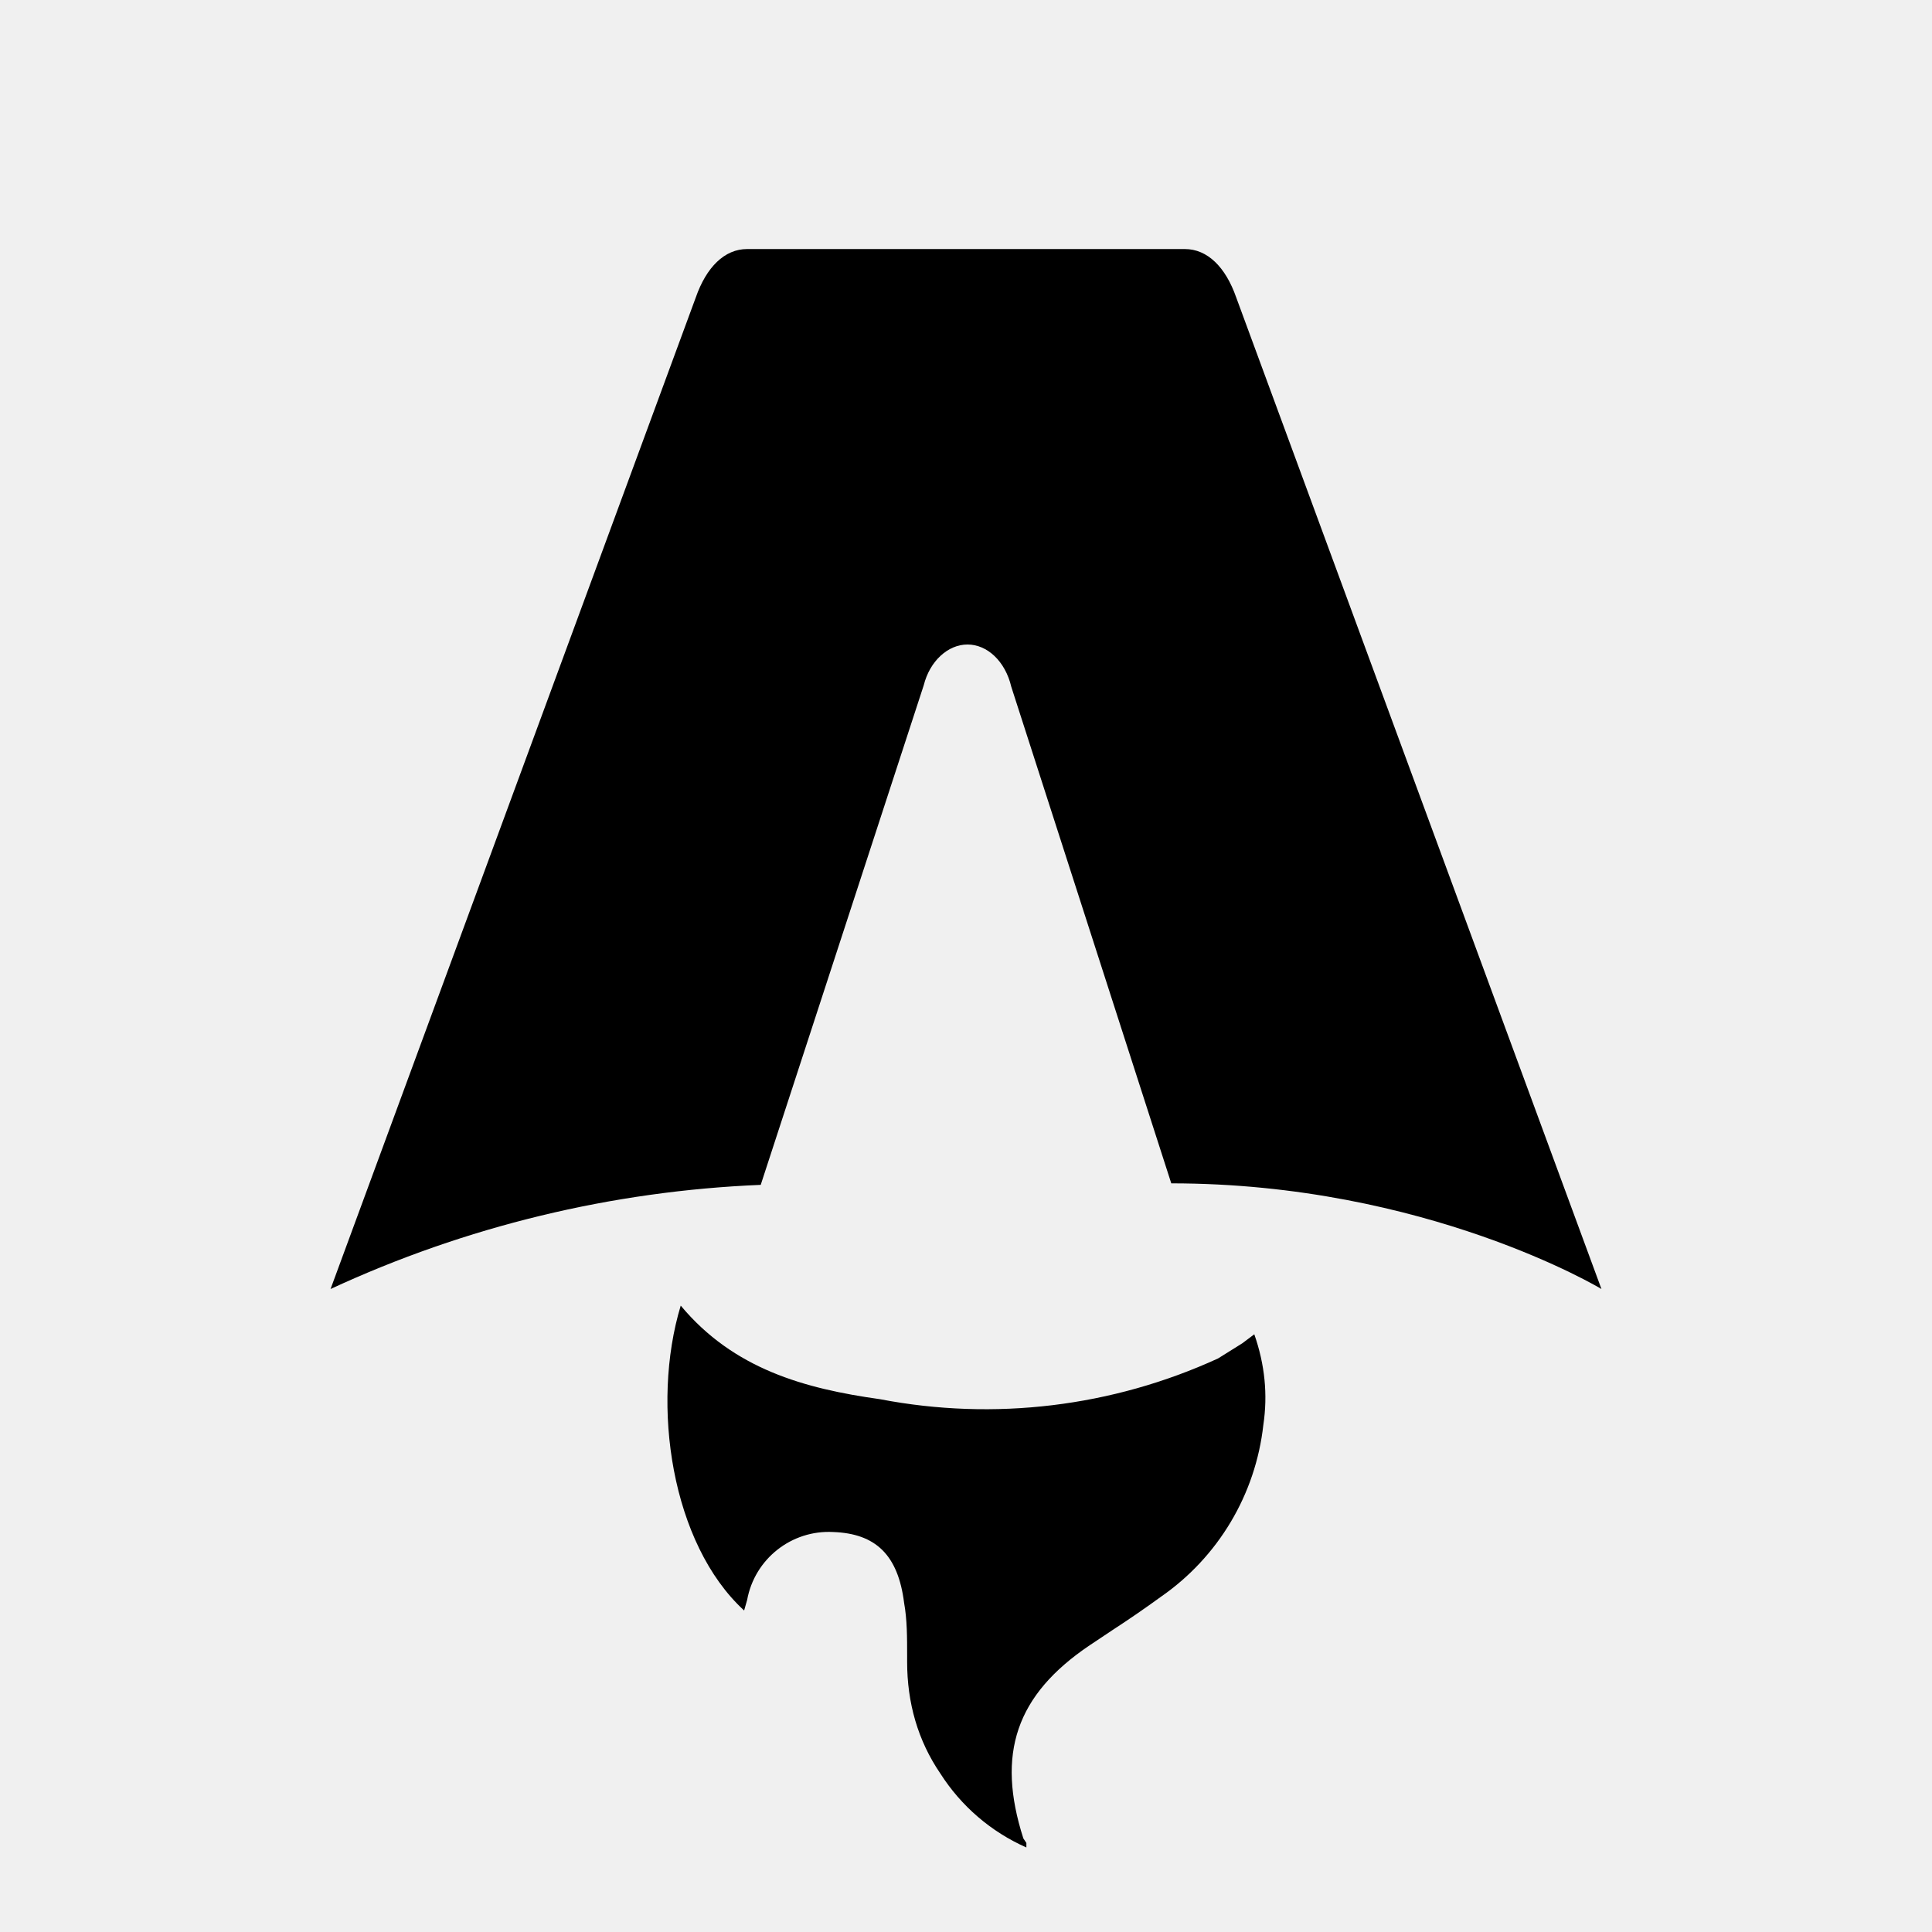
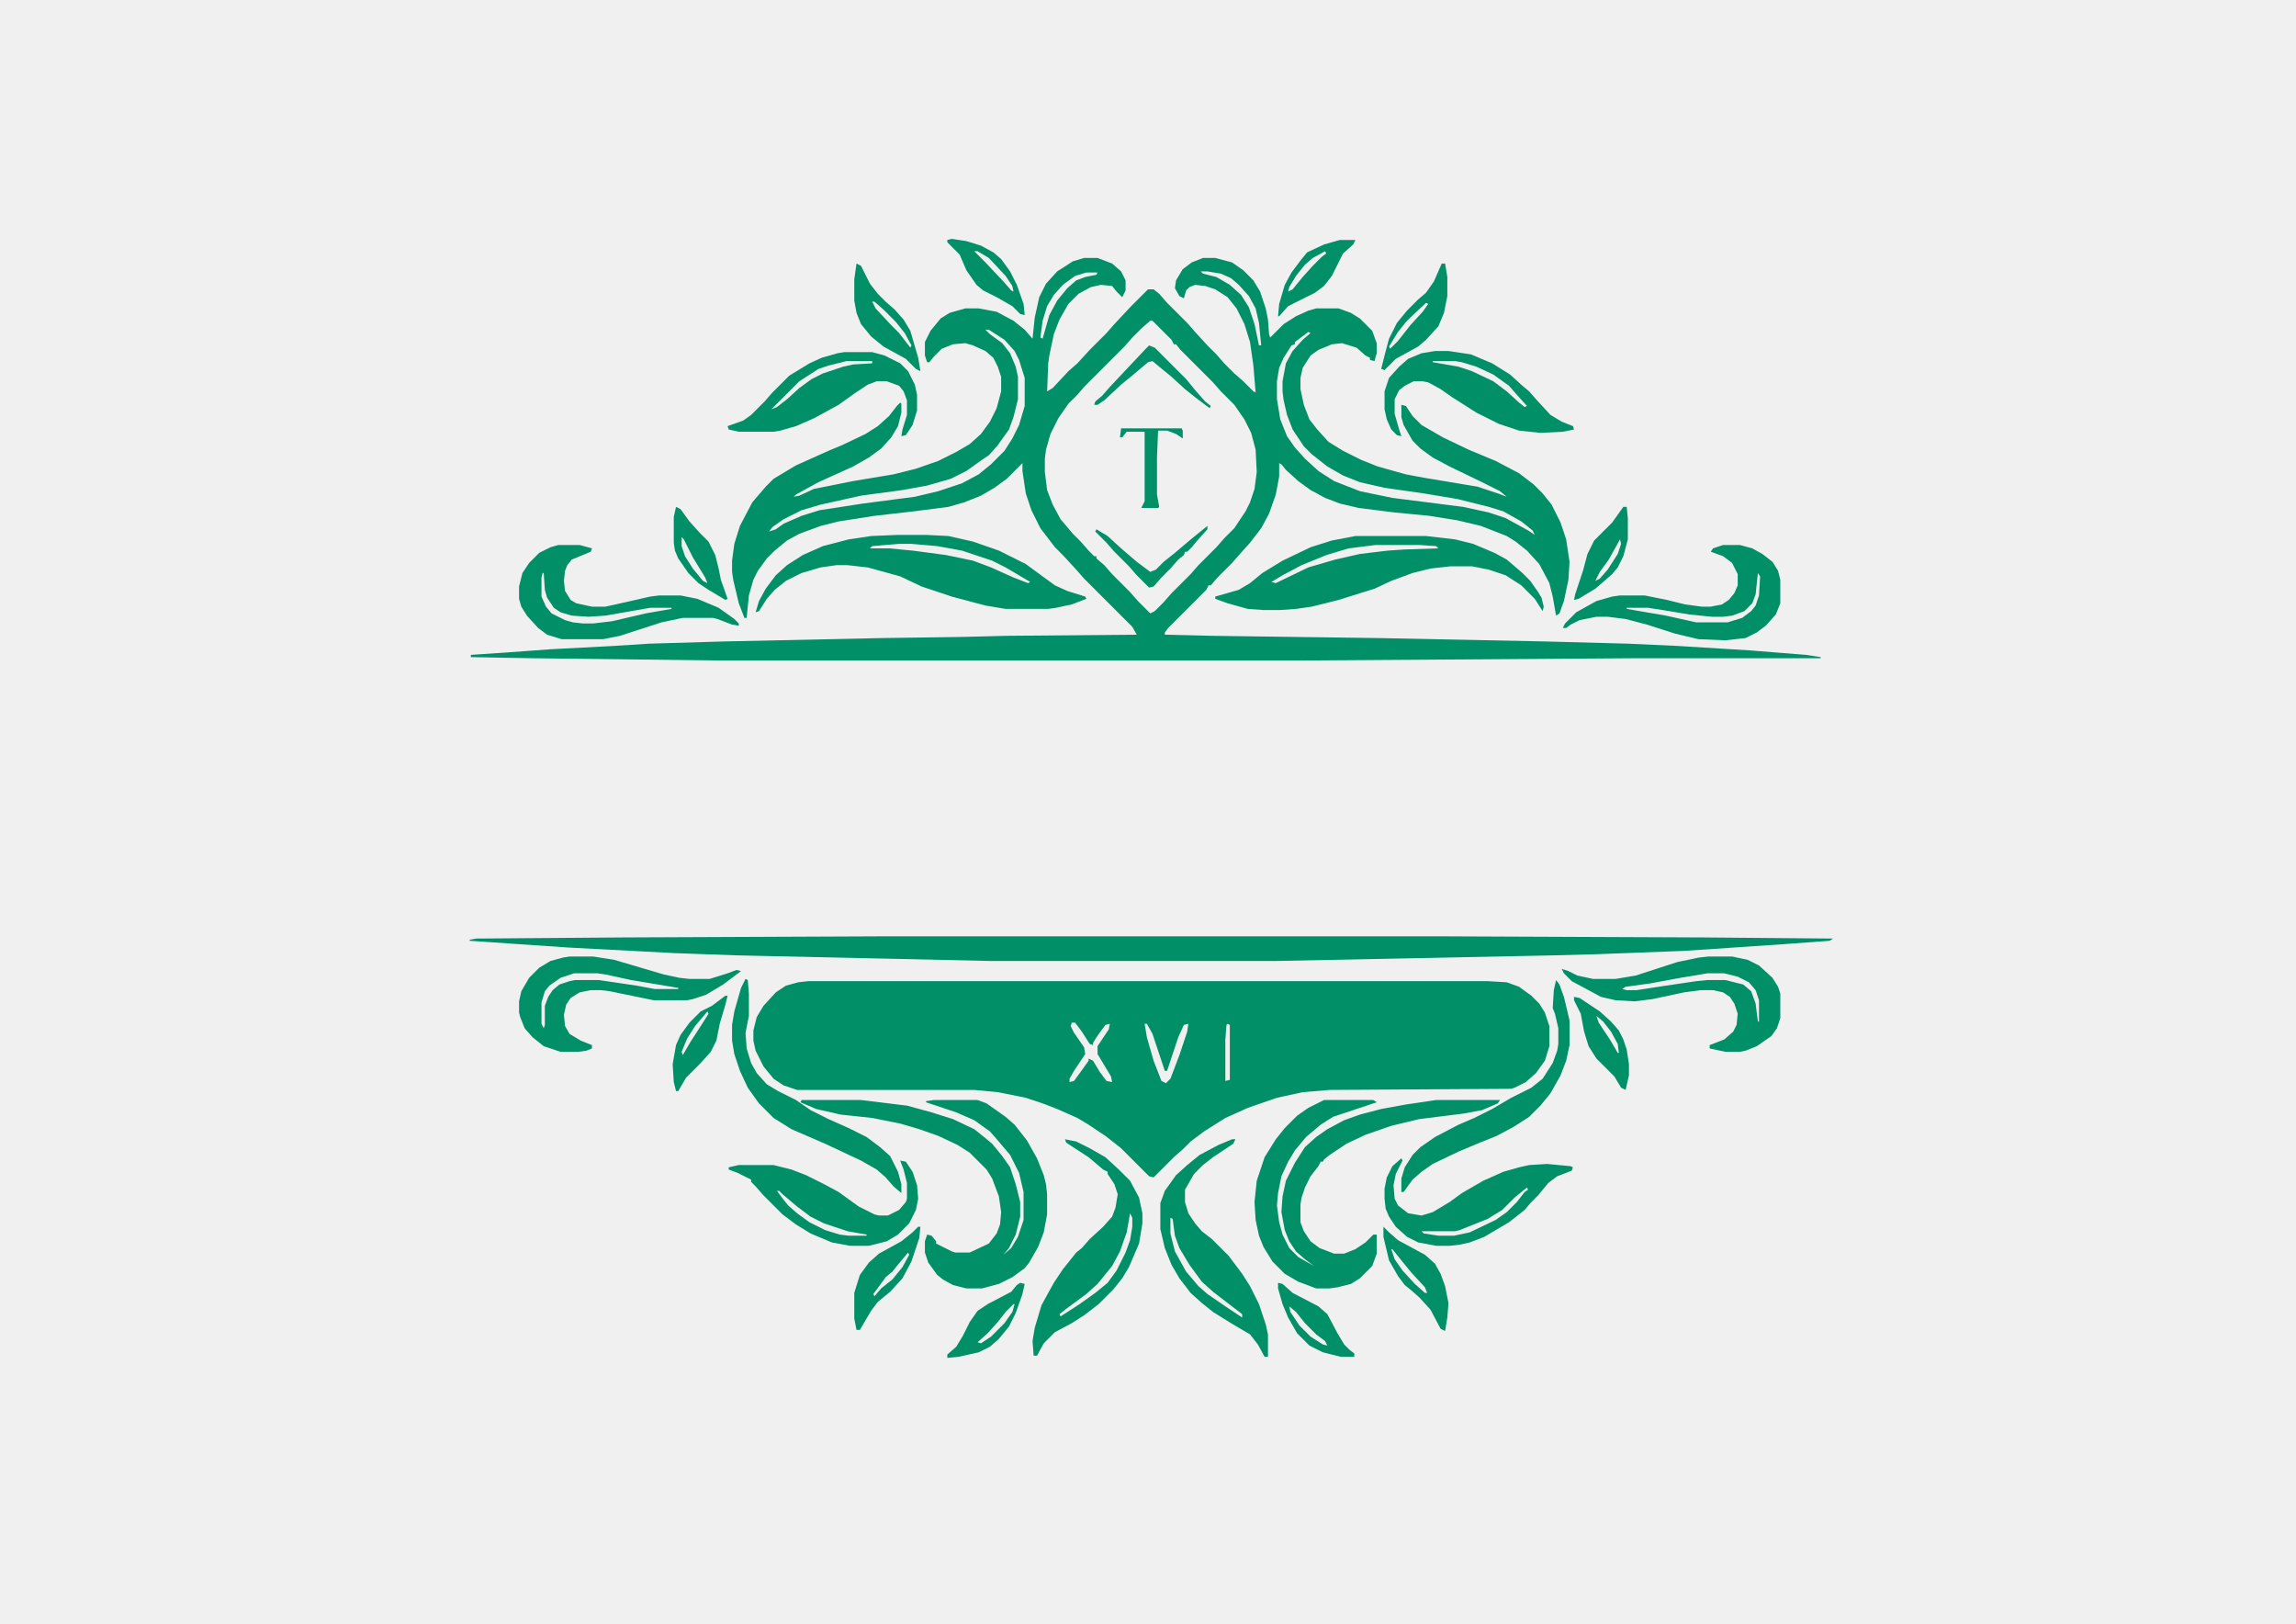
- <svg xmlns="http://www.w3.org/2000/svg" fill="none" viewBox="0 0 128 128">
-   <path d="M50.4 78.5a75.1 75.1 0 0 0-28.5 6.9l24.2-65.7c.7-2 1.9-3.2 3.4-3.2h29c1.5 0 2.7 1.2 3.4 3.2l24.2 65.7s-11.6-7-28.5-7L67 45.5c-.4-1.7-1.6-2.8-2.9-2.8-1.3 0-2.5 1.1-2.9 2.7L50.4 78.5Zm-1.1 28.2Zm-4.2-20.2c-2 6.6-.6 15.8 4.2 20.2a17.5 17.5 0 0 1 .2-.7 5.5 5.5 0 0 1 5.7-4.5c2.8.1 4.3 1.5 4.7 4.7.2 1.1.2 2.3.2 3.5v.4c0 2.7.7 5.2 2.2 7.4a13 13 0 0 0 5.7 4.9v-.3l-.2-.3c-1.8-5.6-.5-9.5 4.4-12.8l1.5-1a73 73 0 0 0 3.2-2.2 16 16 0 0 0 6.8-11.4c.3-2 .1-4-.6-6l-.8.6-1.6 1a37 37 0 0 1-22.4 2.7c-5-.7-9.7-2-13.2-6.2Z" />
-   <style>
-         path { fill: #000; }
-         @media (prefers-color-scheme: dark) {
-             path { fill: #FFF; }
-         }
-     </style>
+ <svg xmlns="http://www.w3.org/2000/svg" viewBox="0 0 2048 1448" width="594" height="420">
+   <path d="M721 875h606l17 1 11 4 11 8 7 7 5 8 4 12v18l-4 13-8 11-9 8-10 5-3 1-162 1-24 2-23 5-26 9-20 9-19 12-12 9-7 7-8 7-18 18-4-1-25-25-14-11-15-10-10-6-18-8-13-5-15-5-25-5-21-2H711l-12-4-9-6-9-11-7-14-2-9v-9l3-12 6-10 11-12 9-6 11-3zm235 37-1 3 3 6 9 13 1 6-10 15-4 7v3l4-1 8-11 5-7v-2l4 2 6 10 6 8 5 1-1-5-12-20v-7l10-15 1-5-4 1-8 11-3 5v2l-3-1-7-11-6-8zm65 1 2 12 6 21 7 18 4 2 4-4 8-21 7-21 1-7-4 1-5 11-10 30h-2l-11-33-5-9zm74 0-1 1-1 13v37l4-1v-49zM967 230h12l13 5 8 7 4 8v9l-3 6-5-5-4-5-10-1-9 2-11 6-9 9-8 14-5 13-4 19-1 7-1 25 5-3 14-15 8-7 11-12 15-15 7-8 15-16 15-15h5l5 4 7 8 18 18 7 8 11 12 8 8 7 8 9 9 8 7 9 9 2 1-2-24-3-21-5-16-7-14-8-10-11-7-9-3-9-1-5 2-3 3-2 7-4-2-4-7 1-7 6-10 8-6 10-4h11l15 4 10 7 9 9 6 10 5 15 2 10 1 13 1 3 12-12 11-7 11-5 7-2h20l11 4 8 5 11 11 4 11v9l-2 7-4-1v-2l-4-2-8-7-13-4-9 1-12 5-7 5-7 11-2 9v10l3 14 5 13 7 9 10 11 13 8 16 8 15 6 25 7 16 3 48 8 18 6 8 3-6-5-16-8-29-14-15-8-11-8-7-7-8-14-2-7v-11l4 1 6 9 8 8 19 11 23 11 24 10 21 11 13 10 8 8 8 10 8 16 5 15 3 20-1 16-4 19-4 11-3 2-3-17-3-12-9-17-11-12-10-8-8-5-23-9-21-5-25-4-31-3-32-4-17-4-13-5-13-7-11-8-11-10-4-5-2-1v12l-3 16-6 17-7 13-10 13-9 10-7 8-13 13-6 7h-2l-2 4-34 34-3 4v2l42 1 148 2 148 3 75 2 44 2 65 4 50 4 13 2v1h-165l-295 2H640l-165-2-55-1v-2l30-2 41-3 57-3 31-2 68-2 140-3 71-1 40-1 116-1-4-7-43-43-7-8-12-13-7-7-13-17-8-16-5-15-3-20v-7l-14 14-11 8-12 7-15 6-14 4-31 4-35 4-32 5-16 4-19 7-11 6-11 9-7 7-8 11-4 8-4 14-2 20h-2l-5-13-5-21-1-7v-10l2-15 5-16 11-21 12-14 7-7 20-12 29-13 12-5 21-10 11-7 10-9 7-9 3-3 1 1v8l-3 12-6 10-9 10-11 8-14 8-31 14-20 11-2 2 5-1 13-6 35-7 36-6 20-5 20-7 16-8 12-7 10-9 8-11 6-12 4-15v-13l-3-9-4-8-7-6-11-5-7-2-11 1-10 4-7 7-4 5h-2l-2-6v-12l5-10 9-11 8-5 14-4h12l16 3 15 8 10 8 7 8 2-19 4-18 6-12 10-11 14-9zm104 12 2 2 12 3 12 7 10 9 7 11 5 15 4 19h2l-2-20-3-13-6-11-9-10-7-6-9-4-12-2zm-102 1-10 3-11 8-8 9-6 10-4 13-2 15 2 1 6-21 7-13 9-11 8-7 8-3 10-2 1-2zm57 43-8 7-8 8-7 8-35 35-7 8-8 8-9 13-7 14-4 14-1 8v12l2 16 5 13 7 13 11 13 7 7 7 8 5 5h2v2l7 6 7 8 16 16 7 8 11 11 4-2 8-8 7-8 17-17 7-8 16-16 7-8 9-9 10-15 4-8 4-12 2-15-1-20-4-15-6-12-9-13-12-12-7-8-29-29-4-5h-2l-2-4-17-17zm-147 8 4 4 11 8 7 9 5 12 2 9v20l-4 16-4 11-10 14-8 9-6 4-14 10-14 7-21 6-22 4-37 5-36 8-17 5-16 8-10 7-3 4 6-2 7-5 16-7 16-5 39-6 46-6 21-5 21-7 15-8 11-9 12-12 7-11 6-12 5-17v-25l-5-16-4-8-9-10-14-9zm288 2-12 9v2l-3 1-7 11-4 9-2 12v16l3 18 6 15 7 10 9 10 12 11 14 9 23 9 29 6 63 8 23 5 15 5 20 11 6 4-2-4-10-8-16-9-13-4-28-7-30-5-35-5-22-5-15-6-14-8-14-11-7-7-10-15-5-13-3-13-1-8v-9l3-16 6-11 9-10 7-6zM788 835h498l233 1 116 1-3 2-41 3-89 6-79 3-38 1-247 5H884l-226-5-56-2-95-5-88-6v-1l6-1 131-1z" fill="#008F66" />
+   <path d="M715 981h53l41 5 22 6 19 6 19 9 10 8 6 5 9 11 7 10 5 15 4 16v13l-4 16-6 12-5 6 7-6 6-10 5-15v-25l-4-17-8-16-11-13-7-8-14-10-16-7-27-9v-1l7-1h39l8 3 17 12 8 7 11 14 9 16 6 15 2 8 1 9v18l-3 16-5 13-8 14-4 5-11 8-12 6-15 4h-14l-12-3-9-5-5-4-8-11-3-9v-10l2-6 4 1 4 5v2l14 7 3 1h13l17-8 7-9 3-8 1-11-2-14-6-16-5-8-15-15-11-7-17-8-17-6-17-5-25-5-28-3-22-5-14-6zm466 0h44l3 2-39 13-11 7-13 11-10 12-6 10-6 13-3 15-1 11 2 15 3 11 6 12 8 8 14 8-8-6-8-7-6-9-4-10-3-16 1-14 3-14 8-16 9-14 10-9 10-7 15-8 14-5 19-5 22-4 27-4h57l-2 3-14 6-16 3-40 5-25 6-23 8-17 8-15 10-5 4-1 2h-2l-2 4-7 9-5 10-3 9-1 6v16l3 8 6 9 8 6 13 5h9l10-4 9-6 7-7h3v17l-4 11-11 11-8 5-12 3-7 1h-12l-16-6-12-7-11-11-8-13-4-10-3-14-1-16 2-19 7-21 10-16 8-10 11-11 10-7zm28-503h63l26 3 16 4 19 8 11 6 14 12 7 7 7 10 3 5 2 8-1 4-7-11-12-12-14-9-15-5-15-3h-19l-18 2-16 4-19 7-15 7-32 10-24 6-14 2-14 1h-15l-14-1-18-5-11-4v-2l21-6 10-6 11-9 18-11 25-12 19-6zm18 8-24 3-20 6-22 9-17 9-10 6 4 1 29-14 24-7 22-5 25-3 15-1 30-1-2-2-15-1zm-426-9h25l20 1 22 5 23 8 24 12 15 11 11 8 11 5 16 5 1 2-13 5-14 3-7 1h-38l-18-3-30-8-27-9-19-9-29-8-18-2h-10l-14 2-17 5-14 7-10 8-7 8-7 11-3 1 3-10 6-11 9-12 10-9 14-9 18-8 23-6 20-3zm1 8-24 2-2 2h17l21 2 30 4 24 5 16 6 20 9 13 5 2-1-22-13-12-6-27-9-22-4-23-2zM508 853h21l19 3 44 13 14 3 9 1h18l16-5 8-3 4 1-16 12-15 9-12 4-5 1h-30l-39-8-8-1h-9l-10 2-8 5-4 6-2 9 1 10 4 7 10 6 10 4v3l-5 2-7 1h-16l-15-5-10-8-7-8-4-10-1-4v-10l2-9 7-12 9-9 10-6 11-3zm4 15-12 4-10 7-4 5-3 10v19l2 4 1-3v-17l3-8 4-6 6-5 9-3 5-1h21l34 5 16 3h21v-1l-42-7-23-5-7-1zm-14-382h19l11 3-1 3-17 7-4 5-2 5-1 9 1 9 5 8 5 3 14 3h12l18-4 22-5 8-1h19l15 3 19 8 14 10 4 4v2l-6-1-13-5-4-1h-27l-19 4-37 12-15 3h-37l-13-4-8-6-10-11-5-8-2-7v-11l3-12 6-9 9-9 10-5zm-14 25-1 4v17l4 9 5 6 12 6 7 2 9 1h9l17-2 30-7 23-4v-1h-19l-40 7-15 1-15-1-10-3-6-4-6-9-2-7-1-15zm1053-25h15l11 3 9 5 9 7 5 8 2 8v21l-4 10-9 10-8 6-10 5-18 2-24-1-21-5-25-8-19-5-16-2h-10l-15 3-8 4-4 3h-3l2-4 10-10 18-10 14-4 7-1h22l20 4 16 4 15 2h8l10-2 6-4 5-6 3-7v-10l-5-10-8-6-11-4 2-3zm31 25-2 19-3 8-7 7-11 4-8 1h-10l-20-2-24-4-13-2h-19v1l35 6 27 6h28l13-4 8-6 4-5 3-9 1-17zm-44 342h21l14 3 10 5 12 11 5 8 2 6v22l-3 9-5 7-13 9-10 4-5 1h-13l-14-3v-3l13-5 8-7 3-6 1-10-3-9-4-6-6-4-9-2h-11l-15 2-28 6-16 2-17-1-13-3-26-14-7-7-2-4 6 2 8 4 14 3h20l18-3 37-12 19-4zm-1 15-24 4-27 5-22 3-3 2 4 1h9l26-4 27-4 10-1h16l16 4 7 6 4 11 2 16h1v-19l-3-9-6-7-10-5-12-3zm-424 148h3l-2 4-18 12-9 7-8 8-8 14v11l3 10 6 9 6 7 9 7 15 15 12 16 7 11 8 16 6 18 2 9v20h-3l-6-11-7-9-17-10-16-10-10-8-10-9-10-13-7-12-6-15-4-17v-23l4-11 10-14 10-9 11-9 17-9zm-55 70v14l4 16 10 18 11 13 8 7 16 11 15 10v-3l-26-20-10-9-11-15-9-15-4-11-2-15zm-94-70 10 2 12 6 14 8 12 11 10 10 8 15 3 14v9l-3 18-9 21-6 10-8 10-13 13-13 10-11 7-15 8-10 10-6 11h-3l-1-13 2-12 6-20 11-20 8-12 12-15 5-4 7-8 12-11 8-9 3-8 2-12-3-9-6-9v-2l-4-2-13-11-20-13zm58 66-3 17-6 17-7 13-13 16-10 9-19 14-5 4 1 2 17-11 14-10 11-9 8-11 8-16 4-11 2-12v-8zm272-769h12l20 3 19 8 16 10 11 10 6 5 7 8 12 13 10 6 10 4 1 3-10 2-20 1-19-2-18-6-20-10-22-14-10-7-11-6-5-1h-8l-8 4-5 4-4 8v13l4 14 2 6-4-1-5-5-4-9-2-9v-16l4-12 9-10 8-7 12-5zm-2 9v1l23 4 12 4 19 9 12 9 11 10 5 4 2-1-9-10-7-8-14-10-15-7-13-4-6-1z" fill="#008F66" />
+   <path d="m803 1035 5 1 6 9 4 12 1 12-2 10-6 12-10 10-10 6-16 4h-17l-16-3-19-8-13-8-12-9-17-17-7-8-4-4v-2l-12-6-8-3v-2l9-2h31l16 4 13 5 16 8 13 7 18 13 14 7 4 1h8l10-5 6-7 1-3v-14l-3-12zm-110 27 6 8 4 5 8 7 11 8 14 7 13 4 8 1h16v-1l-17-3-21-7-12-6-12-9-13-11-3-3zm60-748h25l11 3 14 7 7 7 6 12 2 9v14l-4 13-6 9-4 1 1-6 4-13v-13l-3-8-4-5-11-4h-9l-8 3-12 8-14 10-22 12-16 7-14 4-6 1h-31l-9-2-1-3 14-5 7-5 12-12 7-8 15-15 18-11 11-5 14-4zm2 8-16 4-9 3-17 11-25 25 5-2 9-7 11-10 11-8 10-5 18-6 9-2 17-1v-2zm495 711 1 2-6 12-2 10 1 12 3 6 9 7 12 2 10-3 15-9 11-8 19-11 18-8 14-4 9-2 16-1 21 2 2 1-1 3-13 5-8 6-9 11-7 7-5 6-14 11-22 13-13 5-9 2-9 1h-12l-16-3-10-5-10-9-6-9-3-7-1-9v-9l2-10 5-10zm112 26-11 9-11 11-13 8-25 10-4 1h-30l2 2 13 2h14l14-3 23-11 10-7 9-9 7-9 3-2z" fill="#008F66" />
+   <path d="m665 873 2 1 1 12v20l-3 15 1 14 4 13 5 9 9 10 10 6 16 8 13 9 16 8 18 8 16 8 12 9 9 8 7 14 3 11v8l-7-6-7-8-8-7-14-8-32-15-30-13-16-10-13-13-10-14-7-15-5-15-2-12v-14l2-12 6-21zm723 1 3 4 4 11 5 21v22l-3 14-5 13-9 16-9 11-10 10-14 9-15 8-15 6-19 8-23 11-10 7-8 7-8 11h-2v-12l3-10 7-11 7-7 13-9 21-11 14-6 16-8 17-10 18-9 10-8 9-14 4-11 1-6v-14l-3-13-2-5 1-16zM764 235l4 2 8 16 7 9 7 7 8 7 8 9 6 10 7 24 2 12-4-2-9-9-20-11-11-9-9-11-4-10-2-11v-19zm14 34 3 6 14 15 7 7 10 13 1-2-6-11-8-10-11-11-8-7zm41 825h2l-1 10-7 21-8 15-11 12-11 9-6 8-10 17h-3l-2-10v-23l5-16 8-11 9-8 20-11 10-8zm-9 23-10 12-4 5-6 5-8 11-3 4 1 2 6-7 10-8 9-11 6-11zm424-23 5 5 8 7 24 13 9 8 5 9 4 11 3 15-1 13-2 12-4-2-9-17-10-11-8-7-5-4-6-8-8-14-5-21zm7 20 3 9 7 10 11 12 9 8h2l-2-5-12-13-9-11-8-10zm45-879h3l2 12v17l-3 15-5 12-11 12-7 6-20 11-10 10-3-1 3-12 4-15 7-14 9-11 10-10 7-6 7-10zm-14 35-17 16-8 10-8 13 1 2 7-7 11-14 11-12 5-7zM647 888h2l-2 8-5 17-3 15-5 10-9 10-13 13-7 12h-2l-2-8-1-16 3-17 4-9 8-11 10-10 10-5zm-16 14-11 13-7 11-5 12 1 3 7-12 11-17 5-8zm218-689 13 2 13 4 11 6 7 6 8 11 6 12 6 17 1 10-4-1-7-7-14-8-12-6-6-5-9-13-6-14-11-11v-2zm20 11 10 10 16 17 7 8 2 1-1-5-6-9-15-16-10-6zm535 665 5 1 18 12 10 9 7 8 4 8 3 9 2 13v10l-3 13-4-2-6-10-16-16-7-11-4-13-3-16-6-12zm20 17 2 6 10 15 7 12h1l-1-8-6-11-7-9zm-229-692h14l-2 4-9 8-10 20-7 9-8 6-24 12-8 9h-1l1-11 5-17 6-11 9-12 5-6 15-7zm-13 10-11 6-7 6-8 10-6 10-1 4 4-2 9-11 9-10 8-8 4-3zM603 452l4 2 8 11 9 10 8 8 6 12 3 12 2 10 6 17-2 1-15-9-9-6-9-9-9-13-3-7-1-7v-23zm5 27v8l3 9 7 11 9 11 4 2-2-5-11-18-8-16zm302 665 4 1-2 9-6 17-6 12-9 11-8 7-10 5-18 4-10 1v-3l8-7 6-10 6-12 7-10 9-6 21-11 5-6zm-6 19-7 7-7 9-9 10-9 8 3 1 9-6 12-12 7-10 2-7zm544-711h3l1 10v19l-4 15-5 10-5 6-8 7-7 6-15 9-4 1 1-5 7-21 4-15 6-12 16-16zm-3 29-10 18-8 11-4 8 4-2 7-8 9-14 3-9zm-305 663 4 1 9 8 23 12 8 7 9 17 6 10 5 5 4 3v3h-12l-16-4-12-6-11-11-8-14-5-12-4-14zm10 21 1 5 8 12 10 10 11 7 4 1-2-4-8-6-10-10-8-10zm-125-857 5 2 28 28 9 11 8 9 5 4-1 2-12-9-10-8-12-11-11-9-6-5-4 1-13 11-11 9-15 14-6 4h-3l1-3 6-5 7-8 32-34zm-25 74h54l1 2v7l-6-4-8-3h-8l-1 24v33l2 11-1 1h-15l3-6v-62h-16l-4 5h-2zm77 87v3l-9 10-5 6-4 4h-2l-1 3-5 4-7 8-8 8-7 8-4 1-11-11-7-8-13-13-7-8-10-10 1-2 10 6 12 11 14 12 12 9 5-2 7-7 10-8 13-11 11-9z" fill="#008F66" />
+   <path d="m1625 586 3 1z" fill="#FDFDFD" />
</svg>
